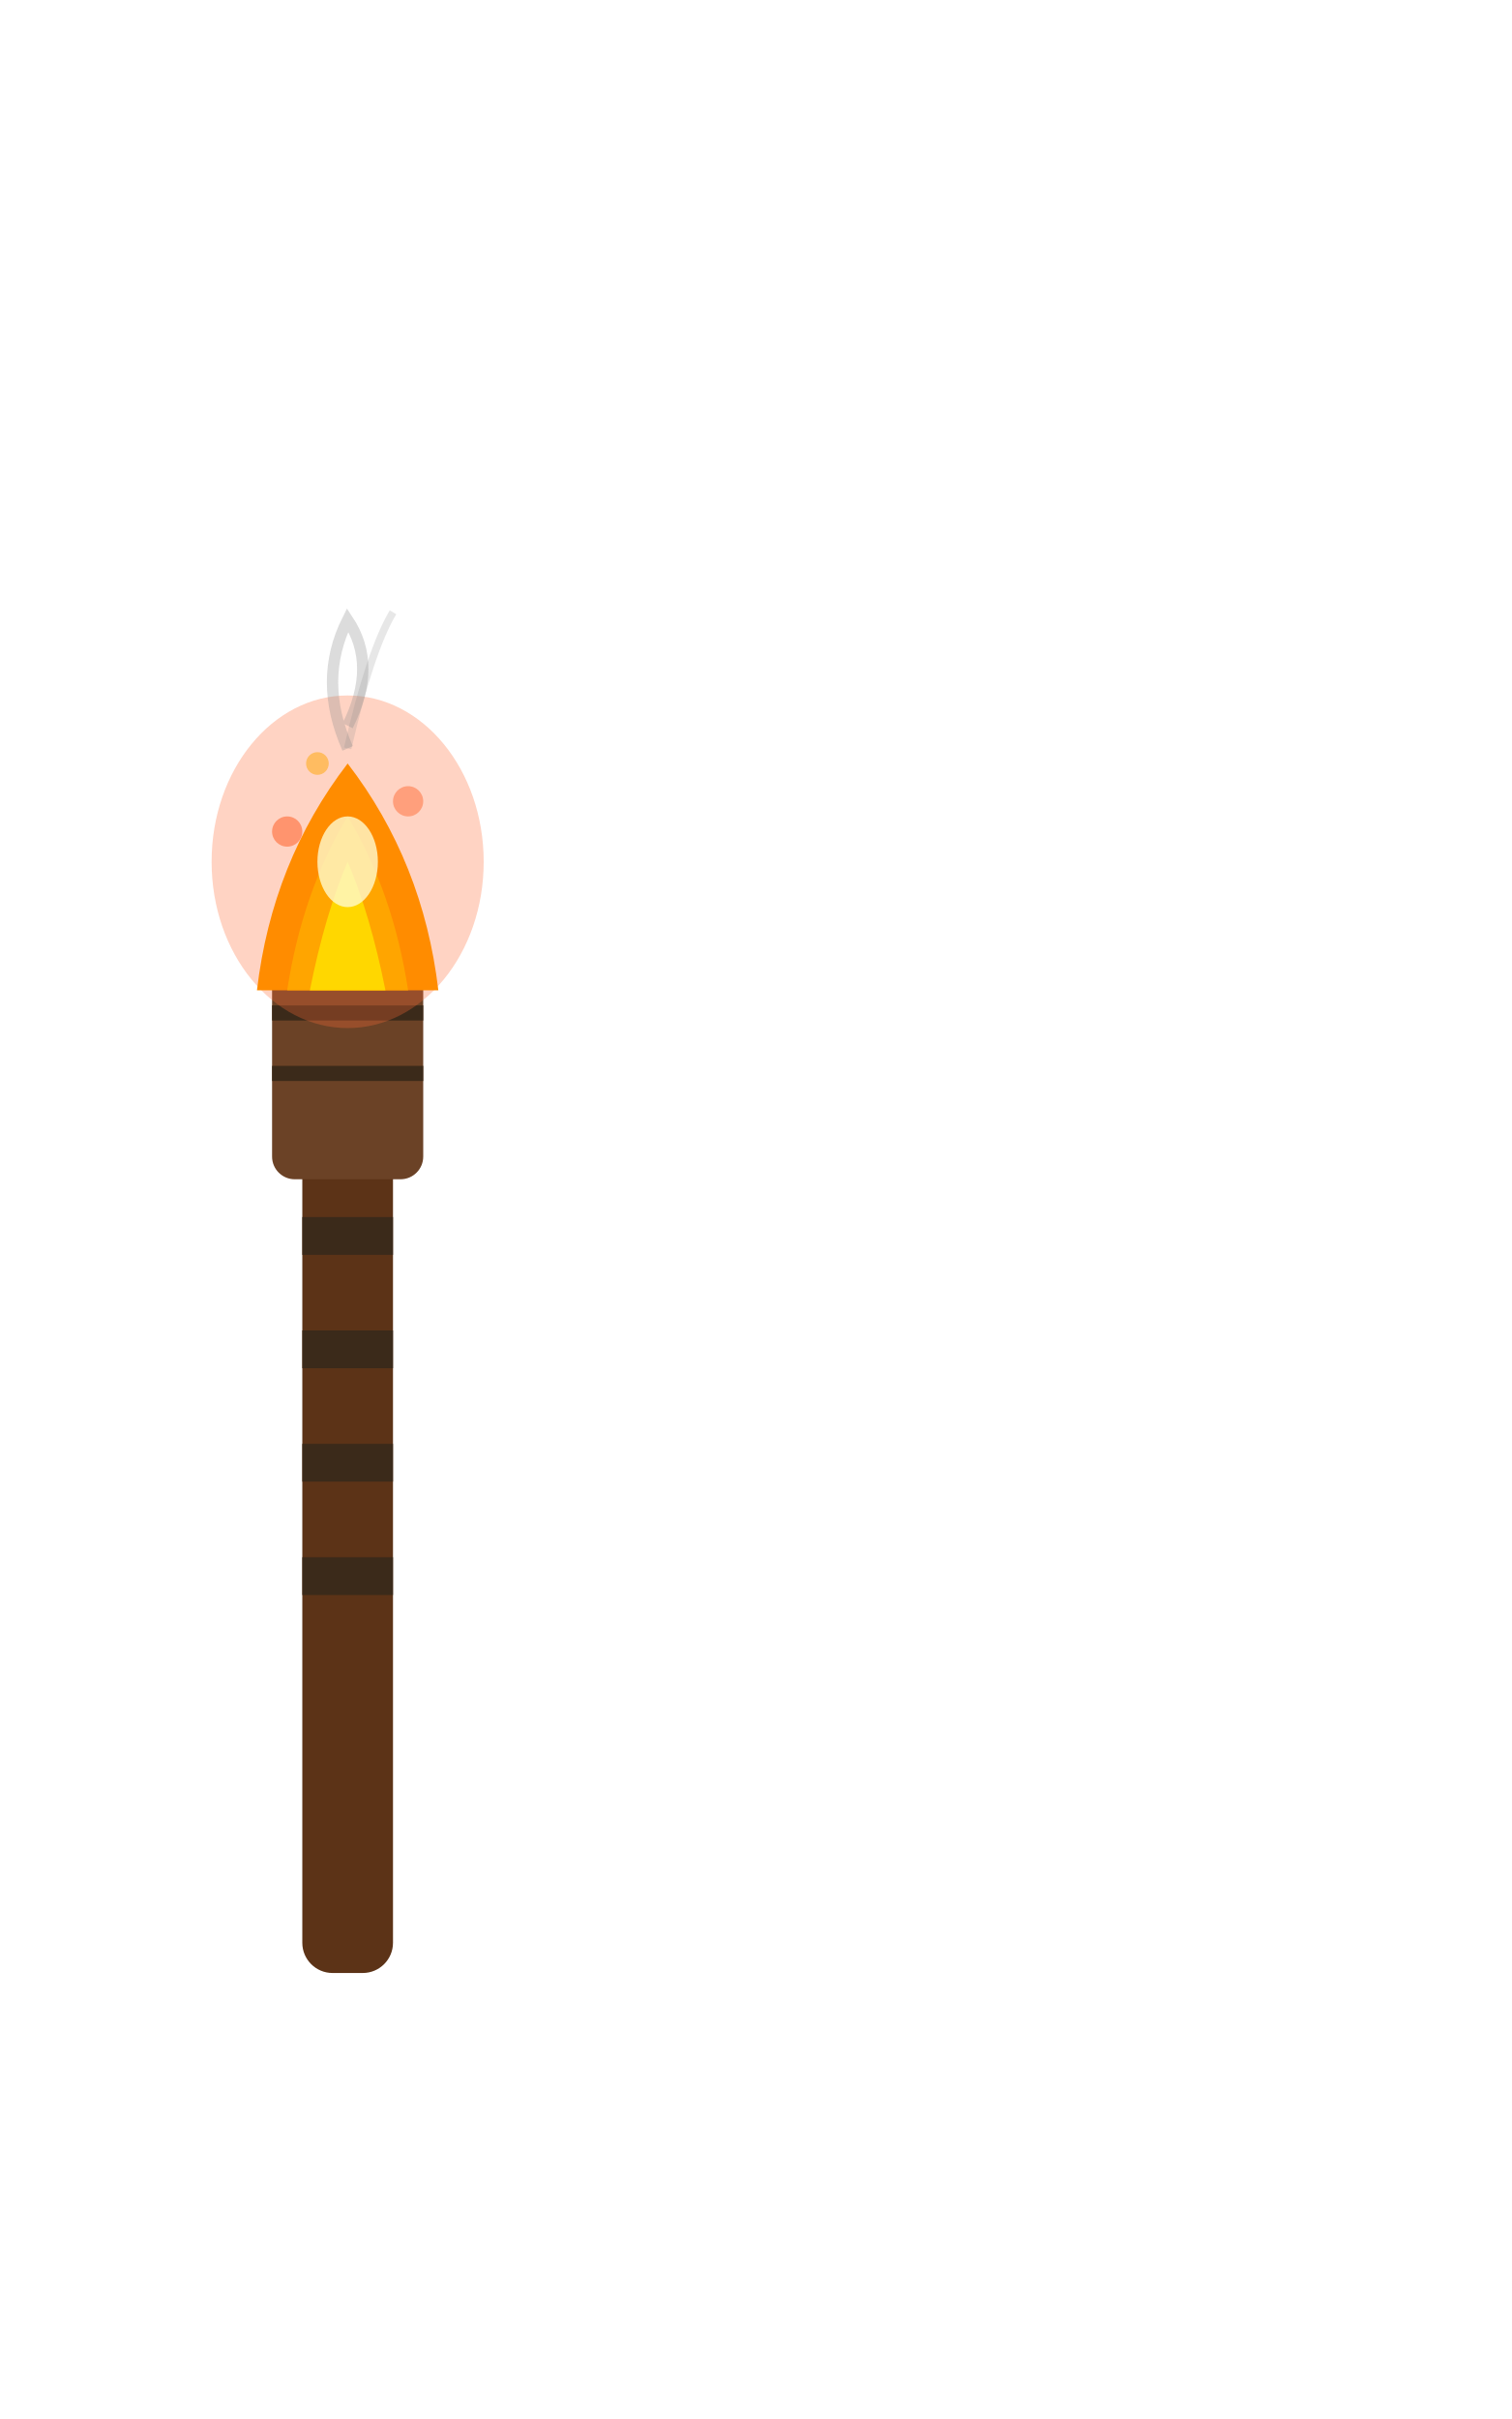
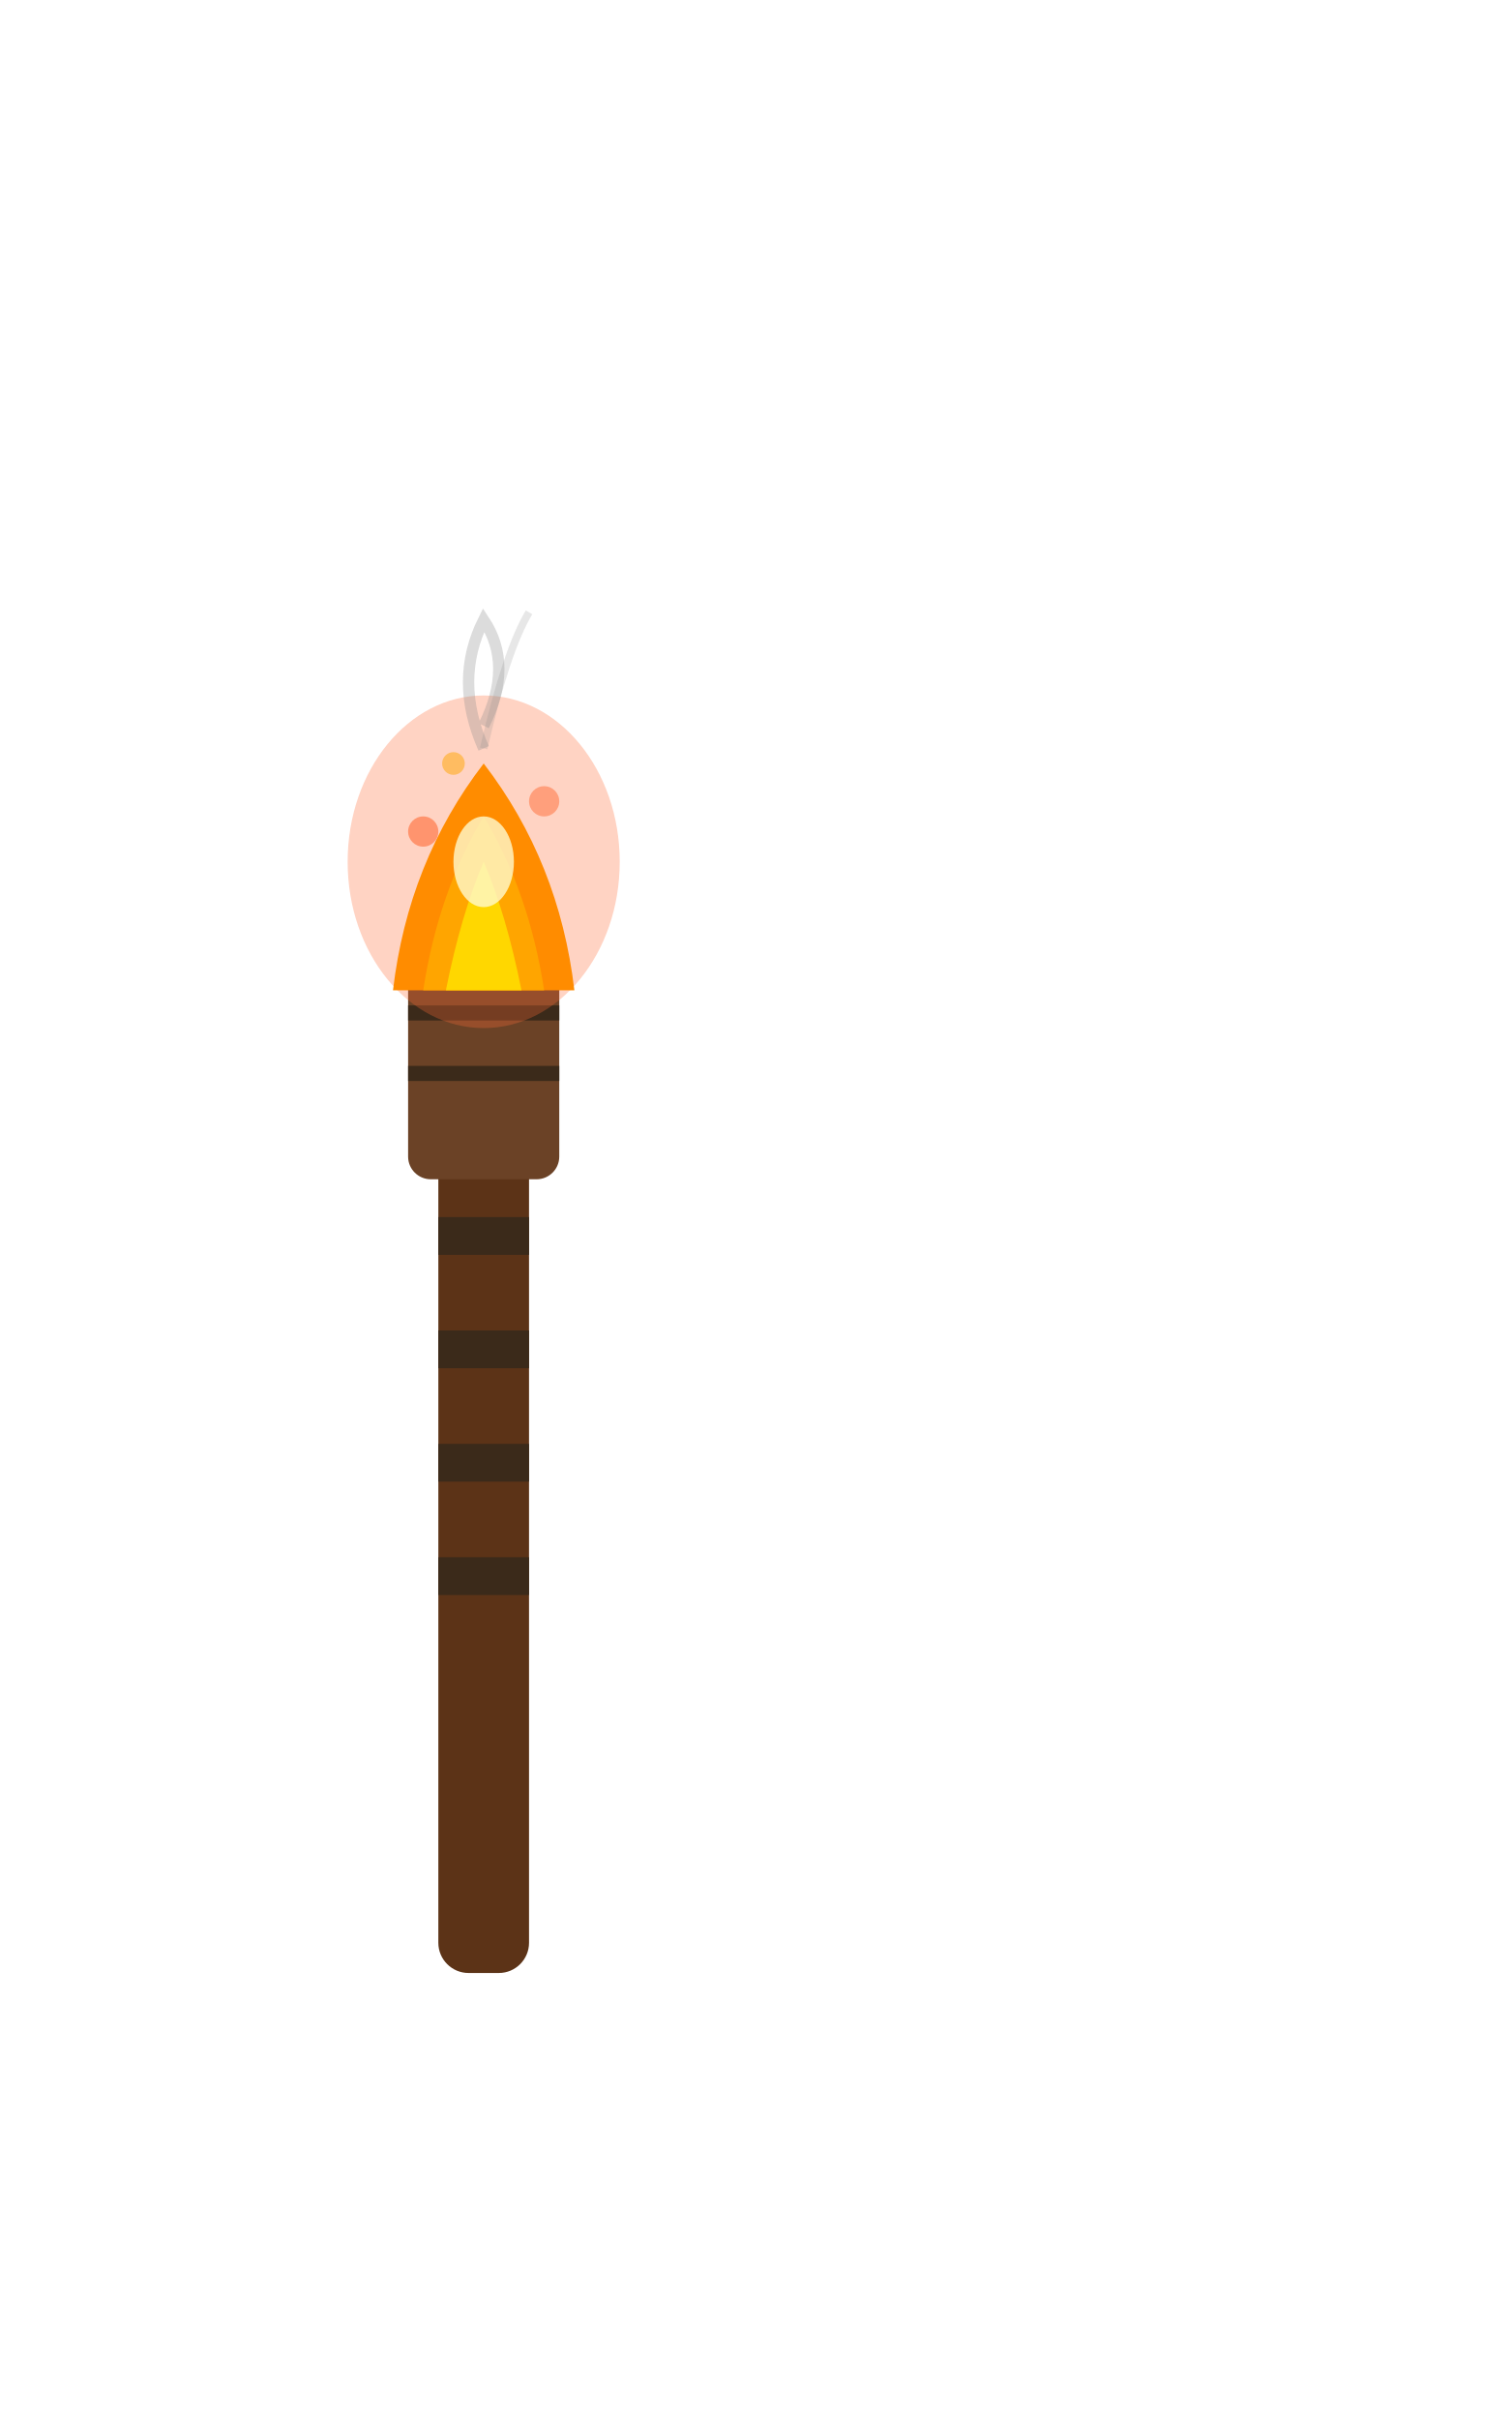
<svg xmlns="http://www.w3.org/2000/svg" viewBox="0 0 200 320" width="200" height="320">
-   <g transform="translate(0,36)">
+   <g transform="translate(18,36)">
    <rect x="40" y="115" width="12" height="110" fill="#5C3317" rx="4" />
    <rect x="40" y="125" width="12" height="5" fill="#3B2A1A" />
    <rect x="40" y="140" width="12" height="5" fill="#3B2A1A" />
    <rect x="40" y="155" width="12" height="5" fill="#3B2A1A" />
    <rect x="40" y="170" width="12" height="5" fill="#3B2A1A" />
    <rect x="36" y="90" width="20" height="30" fill="#6B4226" rx="3" />
    <line x1="36" y1="98" x2="56" y2="98" stroke="#3B2A1A" stroke-width="2" />
    <line x1="36" y1="106" x2="56" y2="106" stroke="#3B2A1A" stroke-width="2" />
    <ellipse cx="46" cy="78" rx="18" ry="22" fill="#FF6B35" opacity="0.3" />
    <path d="M34 95 Q36 78 46 65 Q56 78 58 95" fill="#FF8C00" />
    <path d="M38 95 Q40 82 46 72 Q52 82 54 95" fill="#FFA500" />
    <path d="M41 95 Q43 85 46 78 Q49 85 51 95" fill="#FFD700" />
    <ellipse cx="46" cy="78" rx="4" ry="6" fill="#FFFACD" opacity="0.8" />
    <circle cx="38" cy="74" r="2" fill="#FF6B35" opacity="0.6" />
    <circle cx="54" cy="70" r="2" fill="#FF6B35" opacity="0.5" />
    <circle cx="42" cy="65" r="1.5" fill="#FFA500" opacity="0.5" />
    <path d="M46 63 Q42 54 46 46 Q50 52 46 60" stroke="#888" stroke-width="1.5" fill="none" opacity="0.3" />
    <path d="M46 63 Q49 50 52 45" stroke="#888" stroke-width="1" fill="none" opacity="0.2" />
  </g>
</svg>
